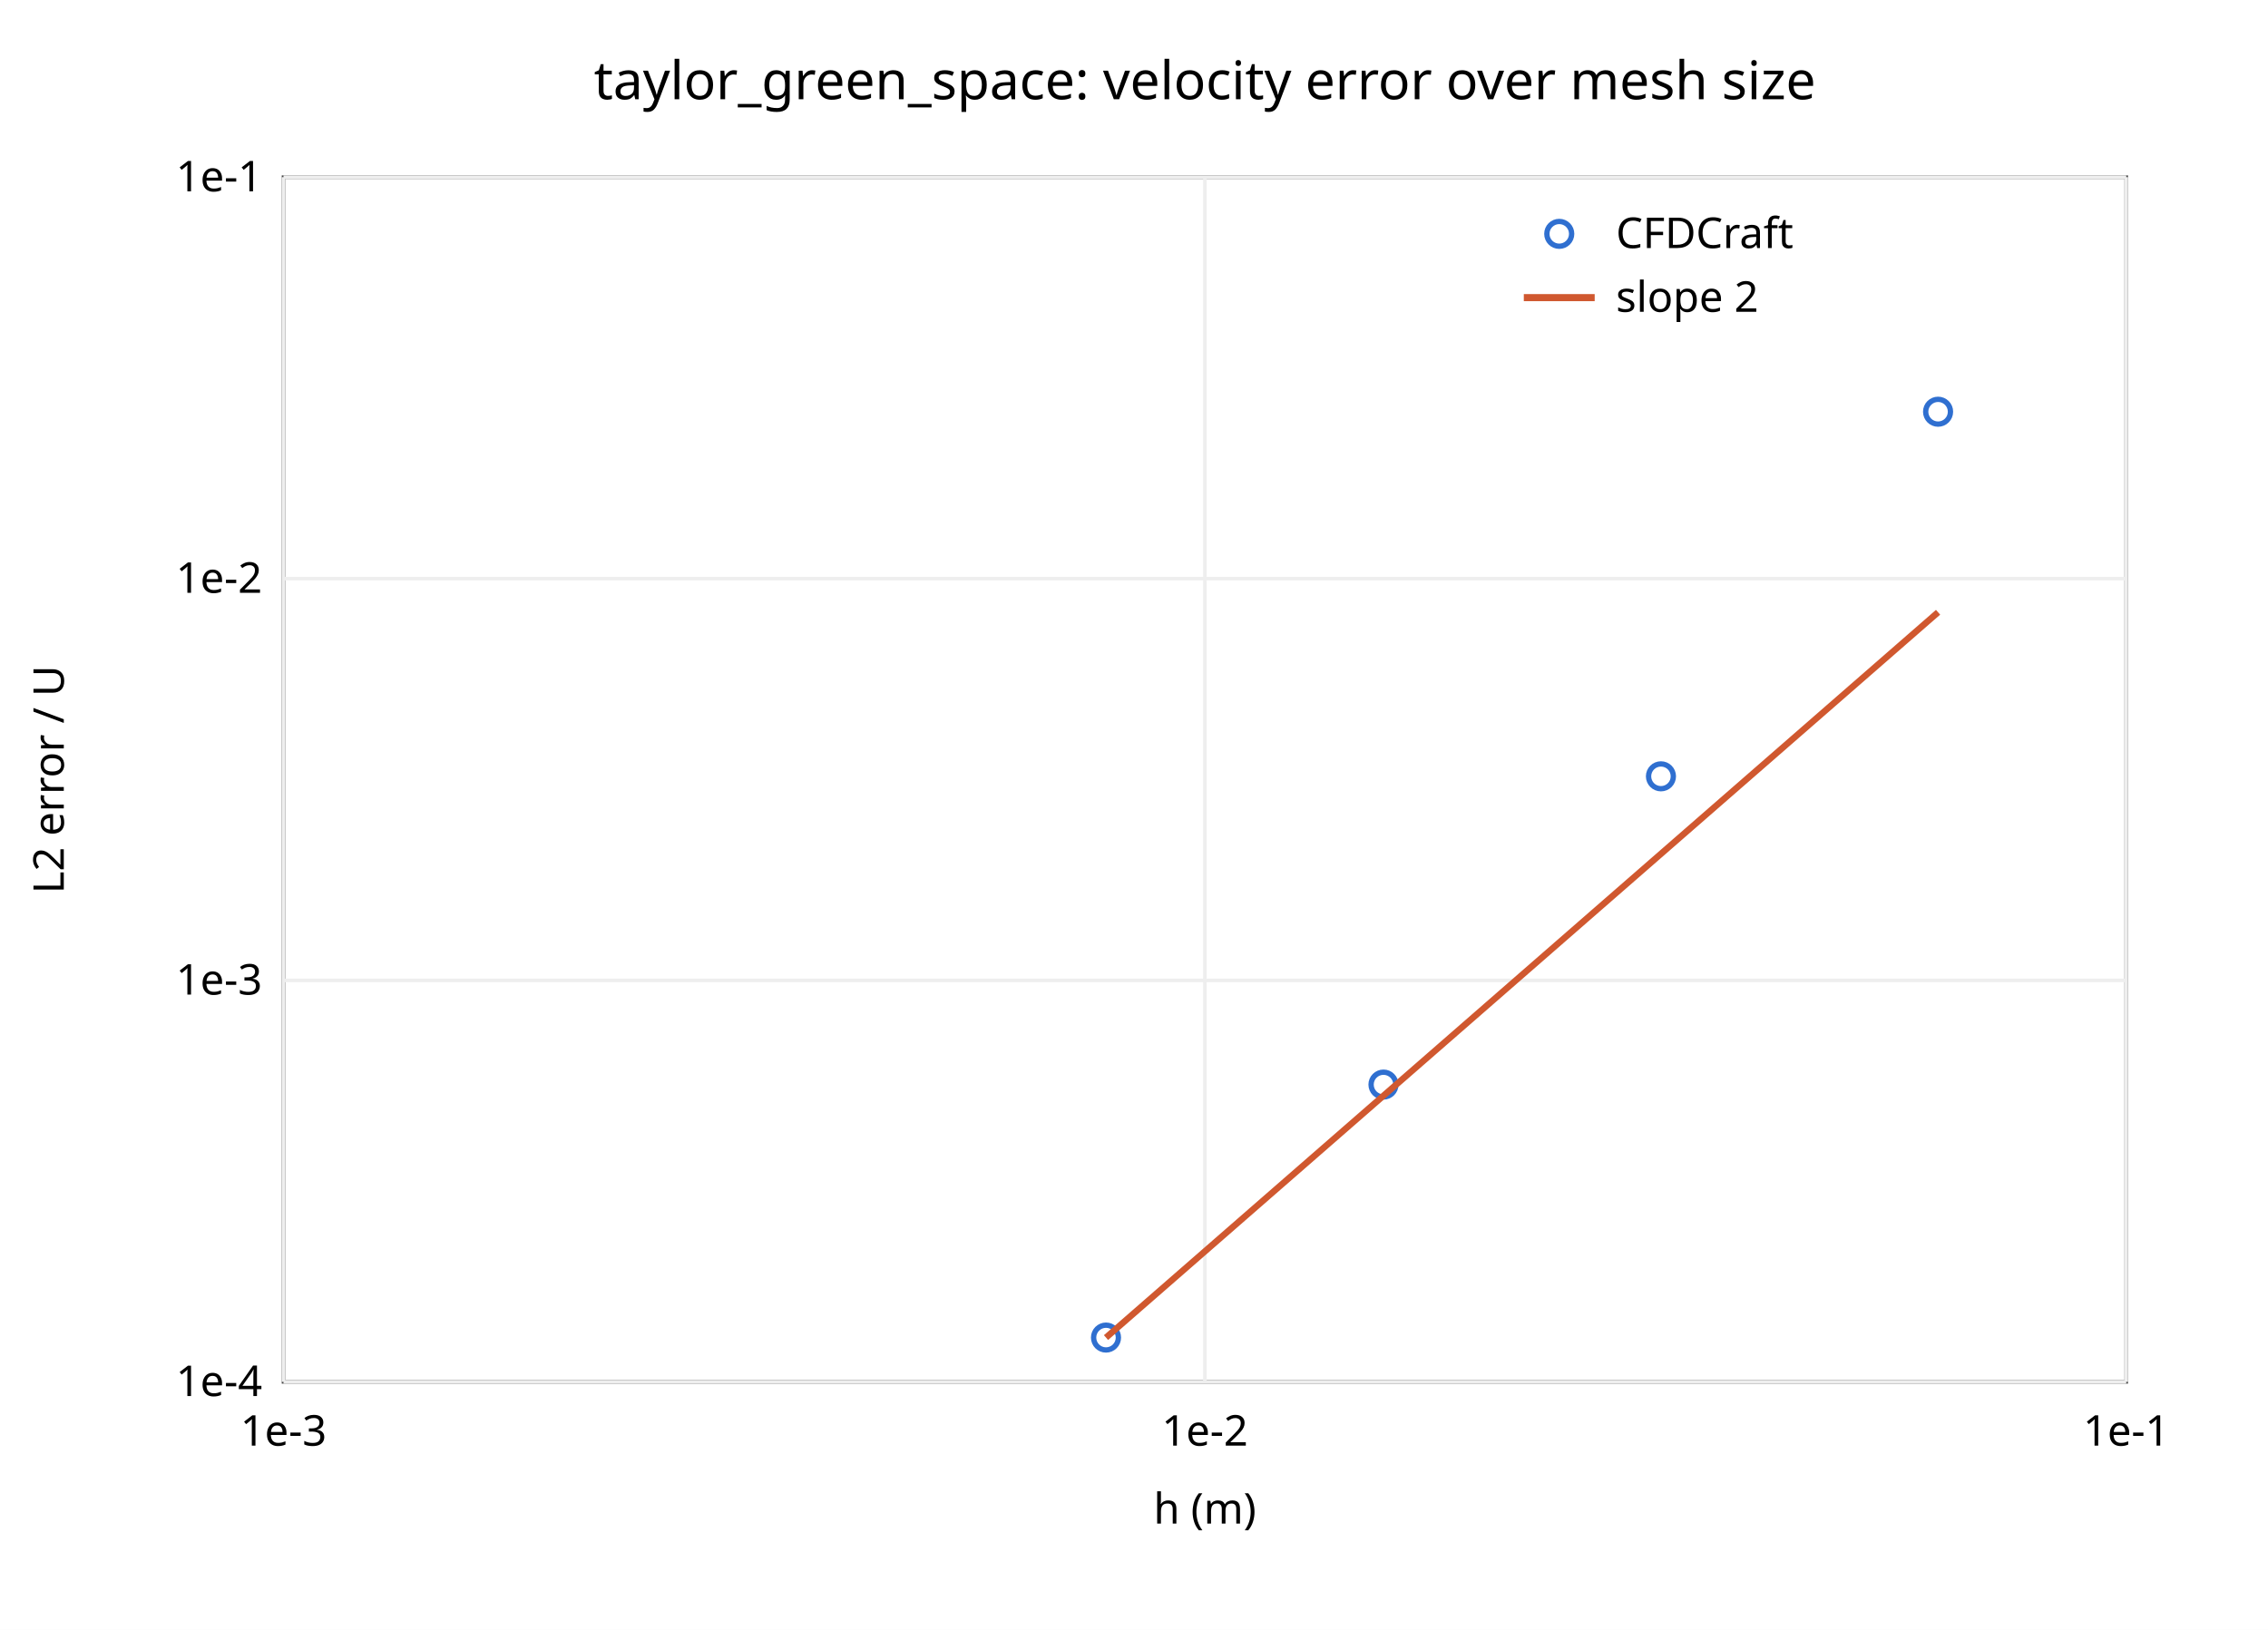
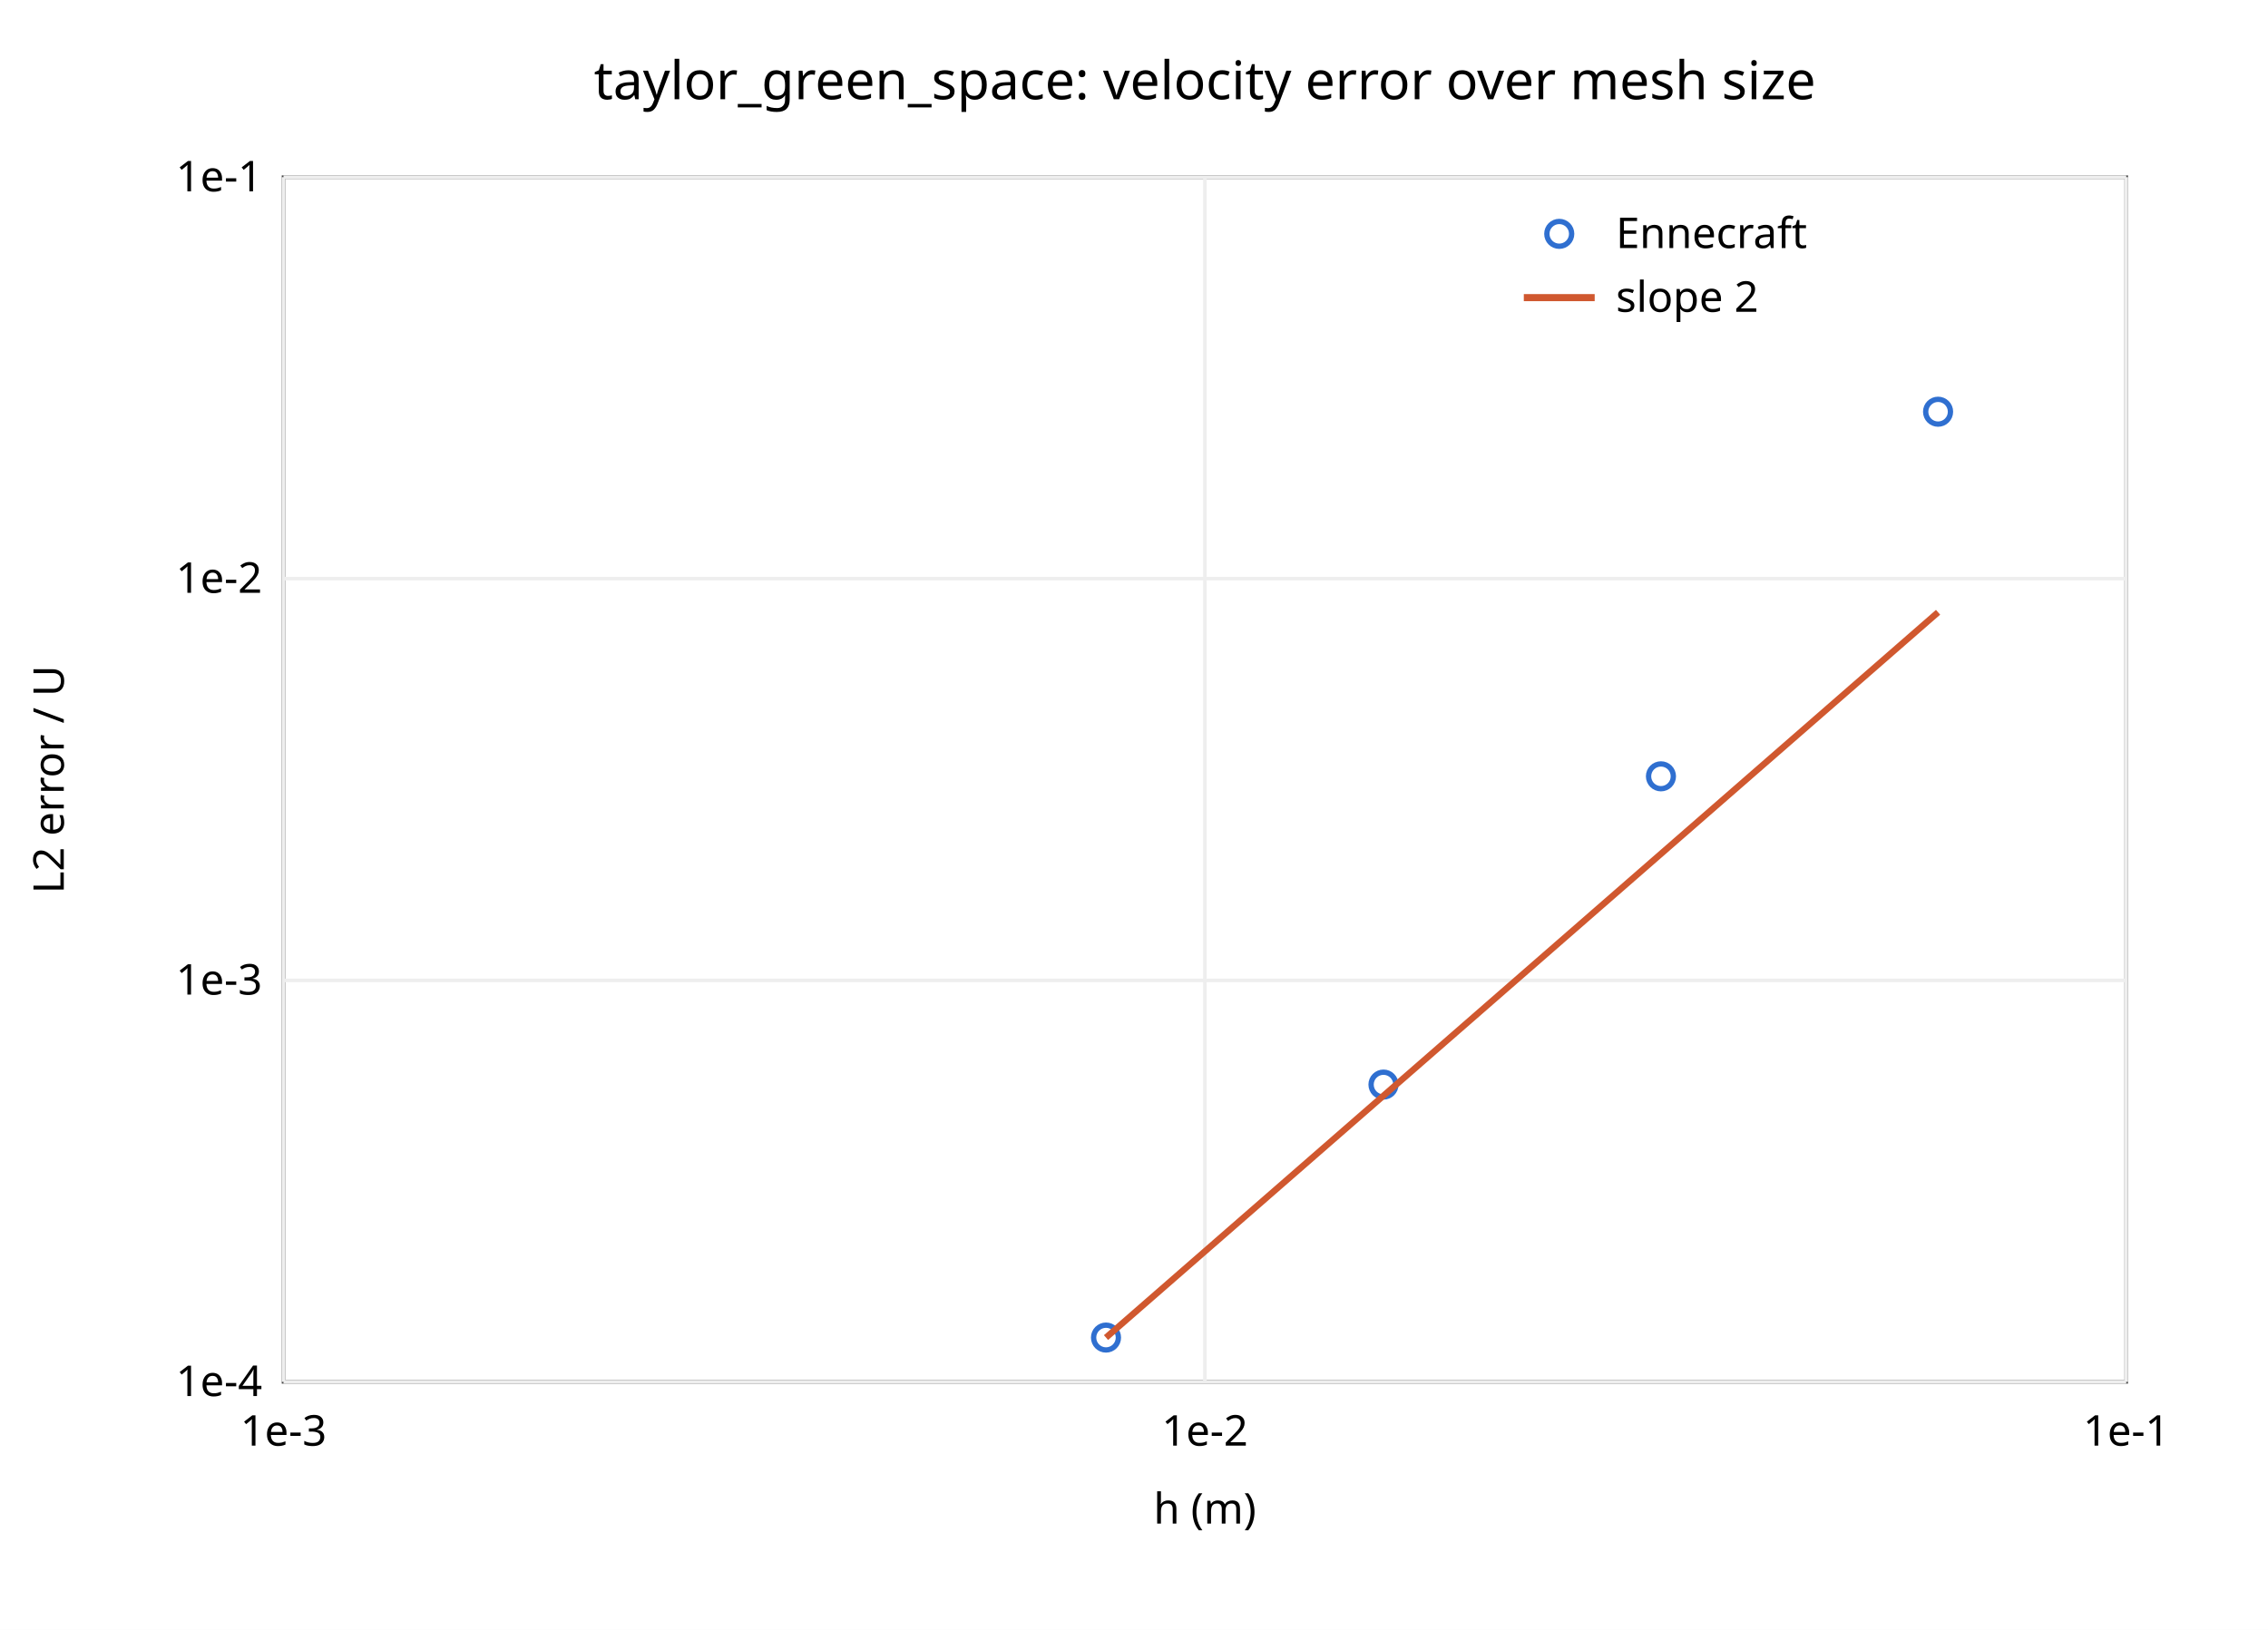
<svg xmlns="http://www.w3.org/2000/svg" width="640" height="460" viewBox="0 0 640 460" font-family="sans-serif" font-size="12">
  <rect width="640" height="460" fill="#fff" />
  <text x="340" y="28" text-anchor="middle" font-size="15">taylor_green_space: velocity error over mesh size</text>
  <rect x="80" y="50" width="520" height="340" fill="none" stroke="#444" />
  <text x="340" y="430" text-anchor="middle">h (m)</text>
  <text x="18" y="220" text-anchor="middle" transform="rotate(-90 18 220)">L2 error / U</text>
  <line x1="80.0" x2="80.0" y1="50" y2="390" stroke="#eee" />
  <text x="80.0" y="408" text-anchor="middle">1e-3</text>
  <line x1="340.0" x2="340.0" y1="50" y2="390" stroke="#eee" />
  <text x="340.0" y="408" text-anchor="middle">1e-2</text>
  <line x1="600.0" x2="600.0" y1="50" y2="390" stroke="#eee" />
  <text x="600.0" y="408" text-anchor="middle">1e-1</text>
  <line x1="80" x2="600" y1="390.0" y2="390.0" stroke="#eee" />
  <text x="74" y="394.0" text-anchor="end">1e-4</text>
  <line x1="80" x2="600" y1="276.7" y2="276.7" stroke="#eee" />
  <text x="74" y="280.7" text-anchor="end">1e-3</text>
  <line x1="80" x2="600" y1="163.3" y2="163.3" stroke="#eee" />
  <text x="74" y="167.3" text-anchor="end">1e-2</text>
  <line x1="80" x2="600" y1="50.0" y2="50.0" stroke="#eee" />
  <text x="74" y="54.0" text-anchor="end">1e-1</text>
  <circle cx="546.9" cy="116.2" r="3.5" fill="none" stroke="#2f6fd0" stroke-width="1.5" />
  <circle cx="468.7" cy="219.1" r="3.5" fill="none" stroke="#2f6fd0" stroke-width="1.5" />
  <circle cx="390.4" cy="306.1" r="3.5" fill="none" stroke="#2f6fd0" stroke-width="1.5" />
  <circle cx="312.1" cy="377.5" r="3.5" fill="none" stroke="#2f6fd0" stroke-width="1.5" />
  <circle cx="440" cy="66" r="3.5" fill="none" stroke="#2f6fd0" stroke-width="1.5" />
-   <text x="456" y="70">CFDCraft</text>
+   <text x="456" y="70">Ennecraft</text>
  <polyline points="546.9,172.8 312.1,377.5" fill="none" stroke="#d0582f" stroke-width="1.8" />
  <line x1="430" x2="450" y1="84" y2="84" stroke="#d0582f" stroke-width="2" />
  <text x="456" y="88">slope 2</text>
</svg>
